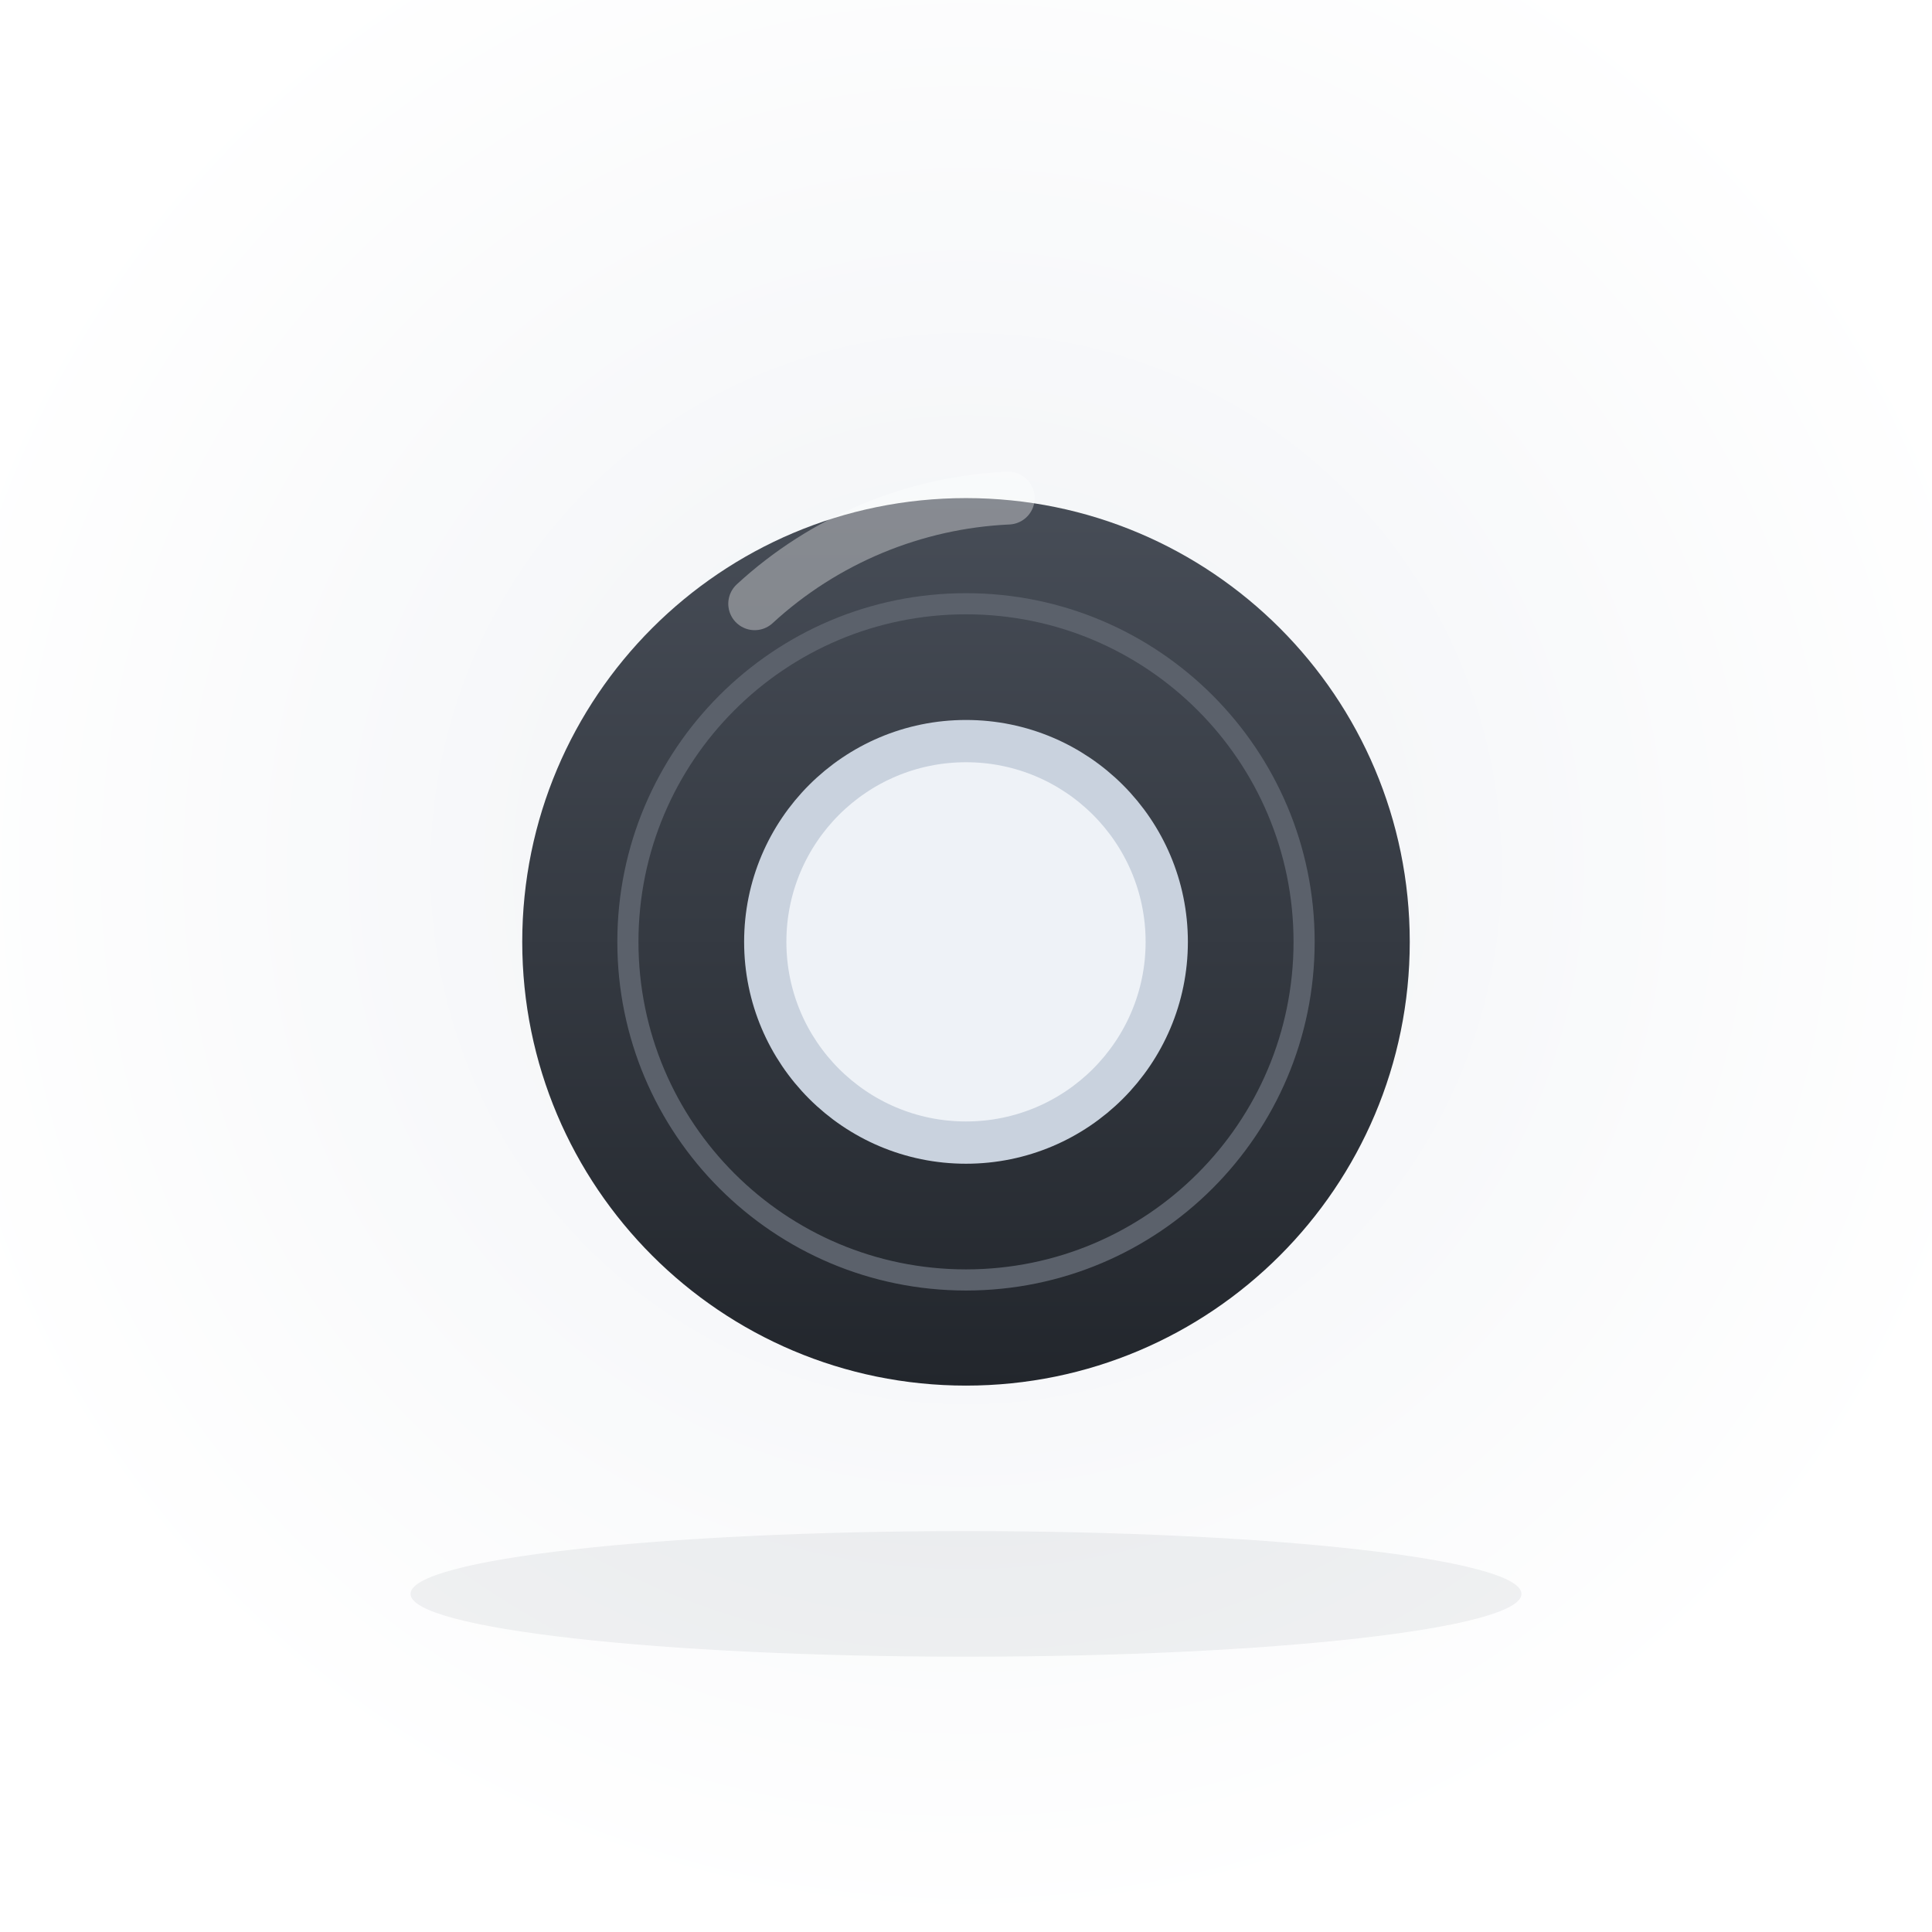
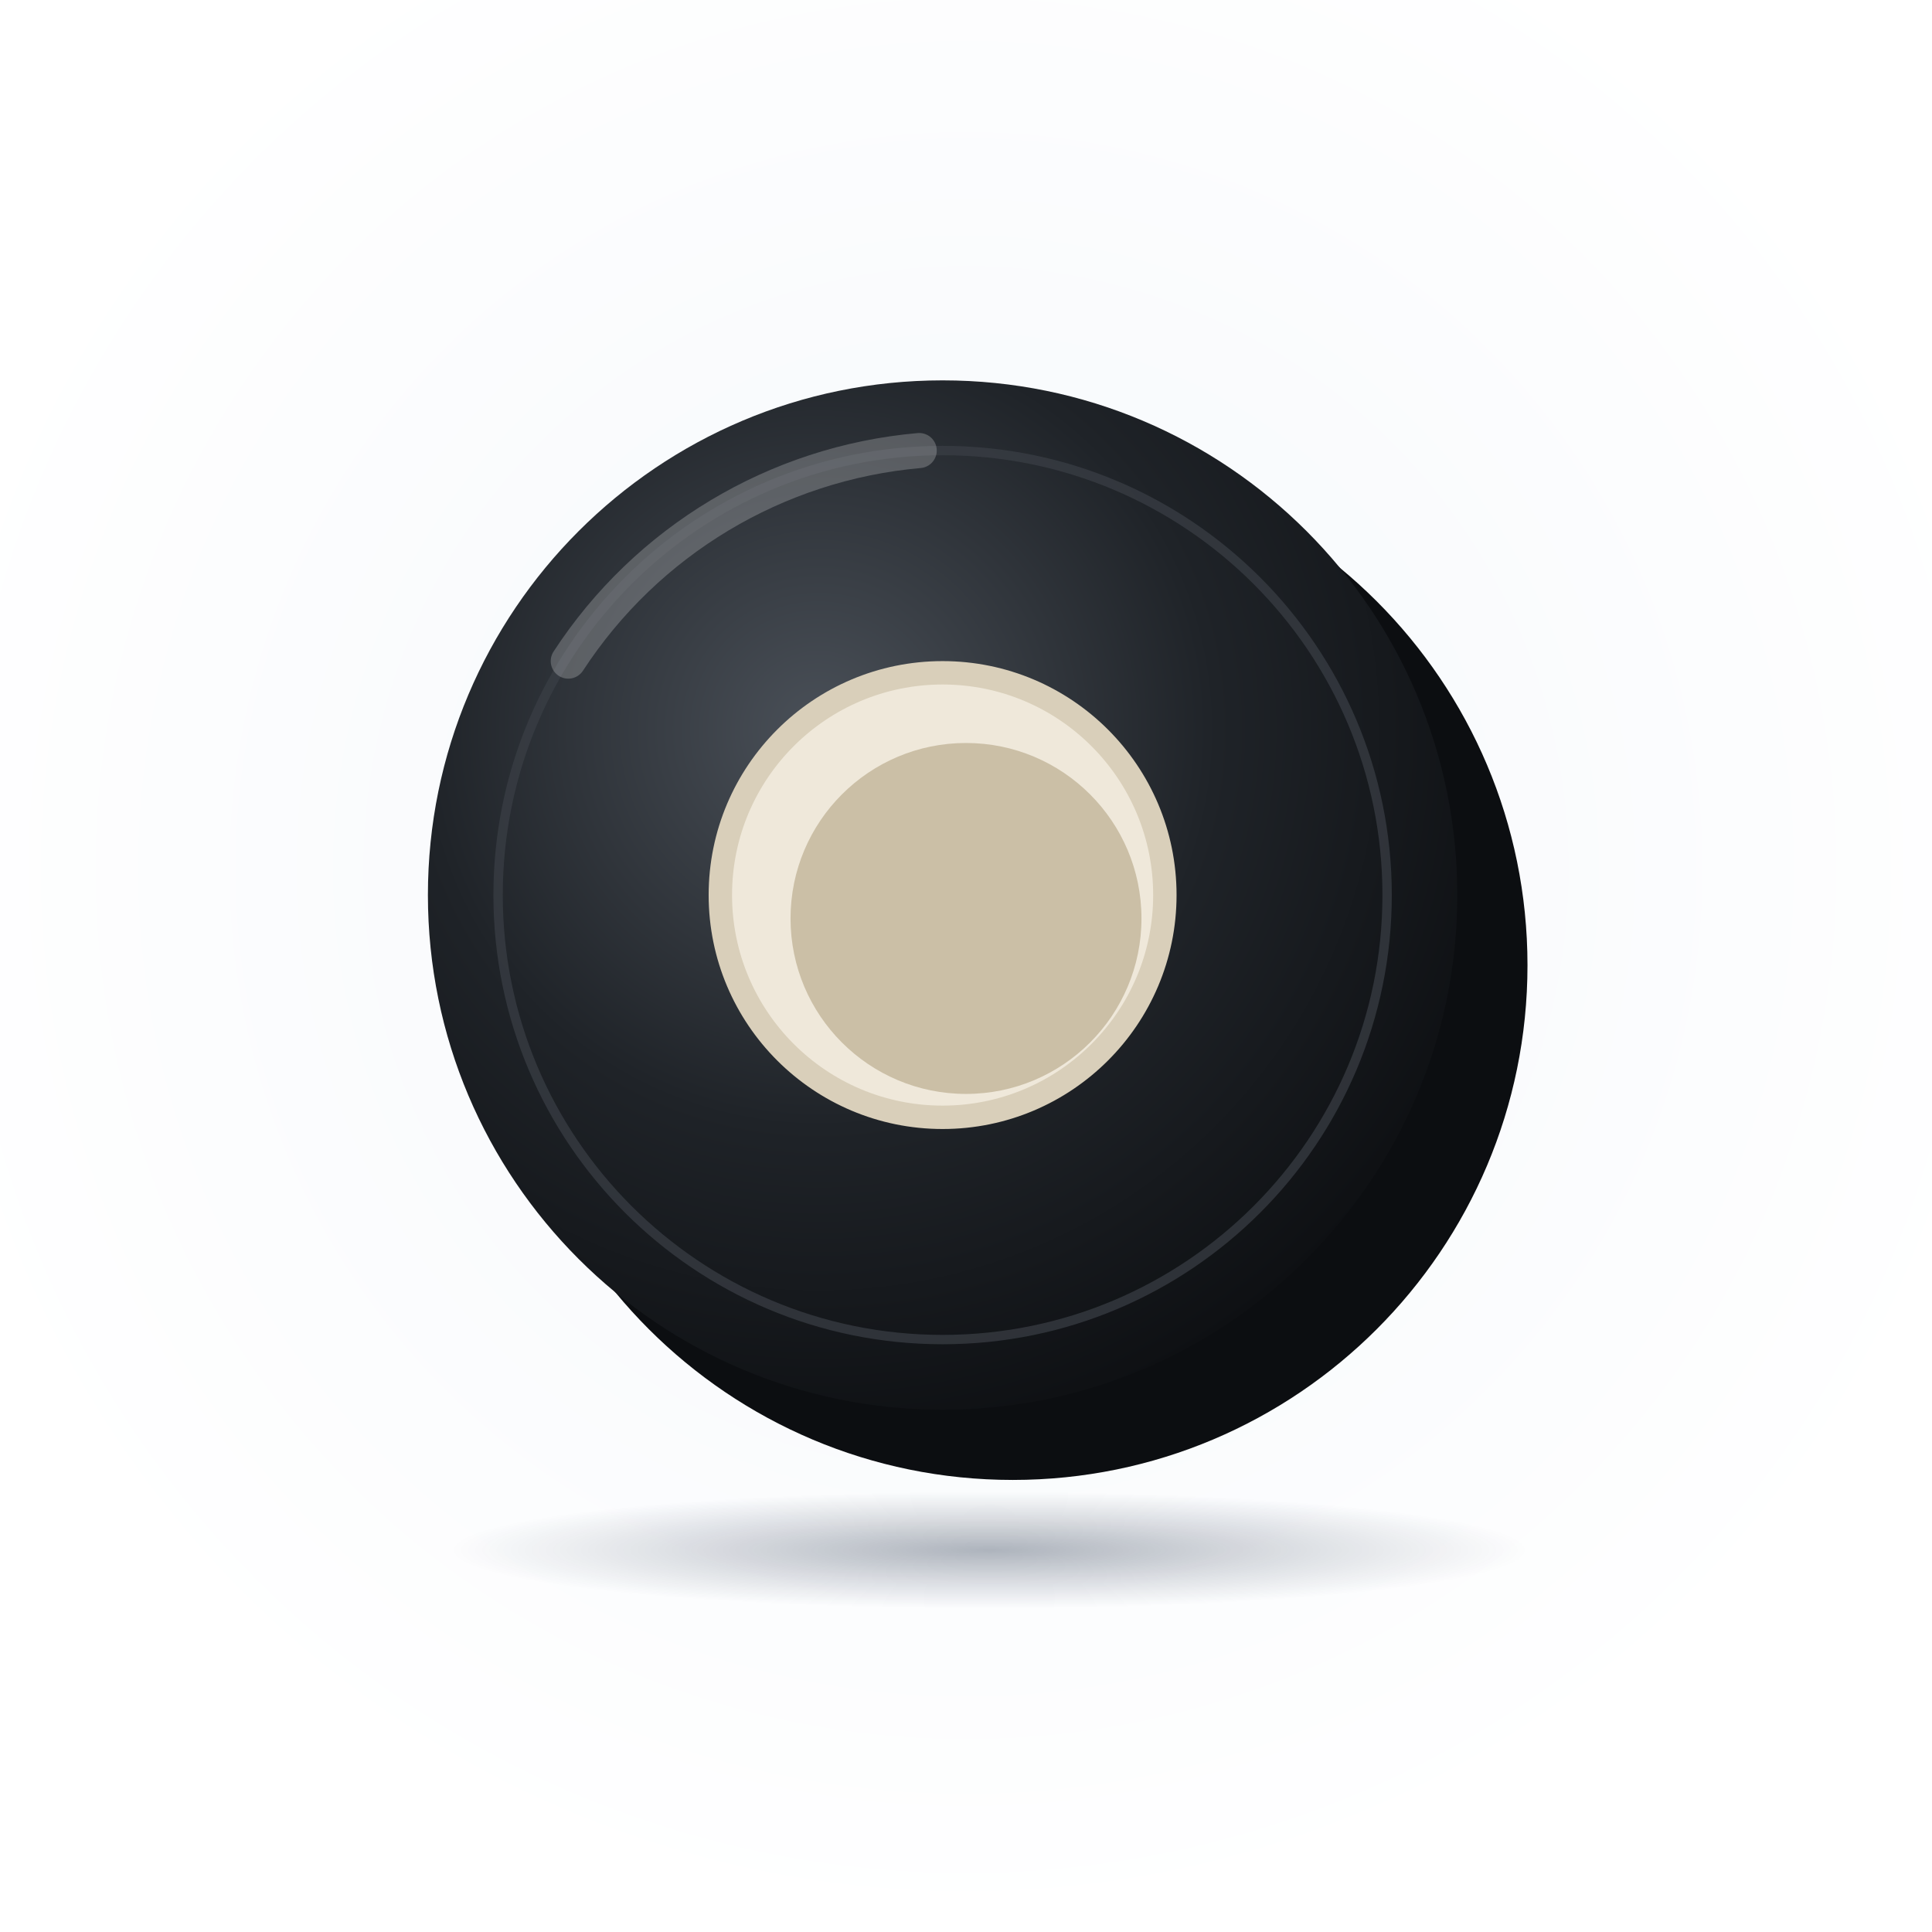
<svg xmlns="http://www.w3.org/2000/svg" viewBox="0 0 800 800">
  <rect width="800" height="800" fill="#ffffff" />
  <defs>
    <radialGradient id="bg" cx=".5" cy=".45" r=".55">
-       <stop offset="0" stop-color="#f0f2f5" />
+       <stop offset="0" stop-color="#f4f7fb" />
      <stop offset="1" stop-color="#ffffff" />
    </radialGradient>
  </defs>
  <rect width="800" height="800" fill="url(#bg)" />
-   <ellipse cx="400" cy="660" rx="230" ry="26" fill="#0f1b2d" opacity=".06" />
-   <svg x="120" y="110" width="560" height="560" viewBox="0 0 64 64">
+   <svg x="90" y="80" width="620" height="620" viewBox="0 0 128 128">
    <defs>
-       <linearGradient id="hw-chrome" x1="0" y1="0" x2="1" y2="1">
-         <stop offset="0" stop-color="#f4f7fb" />
-         <stop offset=".45" stop-color="#c9d2de" />
-         <stop offset="1" stop-color="#8d99aa" />
+       <linearGradient id="r-chromeV" x1="0" y1="0" x2="0" y2="1">
+         <stop offset="0" stop-color="#f8fafc" />
+         <stop offset=".14" stop-color="#d5dbe1" />
+         <stop offset=".3" stop-color="#8b949d" />
+         <stop offset=".45" stop-color="#eef1f4" />
+         <stop offset=".6" stop-color="#b4bbc2" />
+         <stop offset=".8" stop-color="#666f78" />
+         <stop offset=".92" stop-color="#a7aeb5" />
+         <stop offset="1" stop-color="#d9dde1" />
      </linearGradient>
-       <linearGradient id="hw-yellow" x1="0" y1="0" x2="0" y2="1">
-         <stop offset="0" stop-color="#ffd84d" />
-         <stop offset="1" stop-color="#f5a300" />
+       <linearGradient id="r-chromeH" x1="0" y1="0" x2="1" y2="0">
+         <stop offset="0" stop-color="#7c858e" />
+         <stop offset=".18" stop-color="#e9edf1" />
+         <stop offset=".34" stop-color="#9aa2aa" />
+         <stop offset=".55" stop-color="#f6f8fa" />
+         <stop offset=".72" stop-color="#a3abb3" />
+         <stop offset=".88" stop-color="#5e6770" />
+         <stop offset="1" stop-color="#9aa2aa" />
      </linearGradient>
-       <linearGradient id="hw-orange" x1="0" y1="0" x2="0" y2="1">
-         <stop offset="0" stop-color="#ff9a3d" />
-         <stop offset="1" stop-color="#f05a12" />
+       <linearGradient id="r-steel" x1="0" y1="0" x2="0" y2="1">
+         <stop offset="0" stop-color="#a9b0b7" />
+         <stop offset=".45" stop-color="#5a626a" />
+         <stop offset=".7" stop-color="#3b4249" />
+         <stop offset="1" stop-color="#6f777f" />
      </linearGradient>
-       <linearGradient id="hw-blue" x1="0" y1="0" x2="0" y2="1">
-         <stop offset="0" stop-color="#4d8bff" />
-         <stop offset="1" stop-color="#1846c8" />
+       <linearGradient id="r-yellow" x1="0" y1="0" x2="0" y2="1">
+         <stop offset="0" stop-color="#ffe680" />
+         <stop offset=".3" stop-color="#ffc91f" />
+         <stop offset=".72" stop-color="#eba500" />
+         <stop offset="1" stop-color="#b47a00" />
      </linearGradient>
-       <linearGradient id="hw-dark" x1="0" y1="0" x2="0" y2="1">
-         <stop offset="0" stop-color="#474d57" />
-         <stop offset="1" stop-color="#22262c" />
+       <linearGradient id="r-blue" x1="0" y1="0" x2="0" y2="1">
+         <stop offset="0" stop-color="#6aa0ff" />
+         <stop offset=".32" stop-color="#2d6bf0" />
+         <stop offset=".75" stop-color="#1a45bd" />
+         <stop offset="1" stop-color="#0d2672" />
      </linearGradient>
+       <linearGradient id="r-orange" x1="0" y1="0" x2="0" y2="1">
+         <stop offset="0" stop-color="#ffb066" />
+         <stop offset=".35" stop-color="#ff7a1f" />
+         <stop offset=".8" stop-color="#d9520c" />
+         <stop offset="1" stop-color="#9c3a07" />
+       </linearGradient>
+       <linearGradient id="r-rubber" x1="0" y1="0" x2="0" y2="1">
+         <stop offset="0" stop-color="#565c64" />
+         <stop offset=".25" stop-color="#2f343a" />
+         <stop offset=".8" stop-color="#16191d" />
+         <stop offset="1" stop-color="#2a2e33" />
+       </linearGradient>
+       <linearGradient id="r-white" x1="0" y1="0" x2="1" y2="1">
+         <stop offset="0" stop-color="#ffffff" />
+         <stop offset=".6" stop-color="#f1f4f8" />
+         <stop offset="1" stop-color="#d6dde6" />
+       </linearGradient>
+       <linearGradient id="r-whiteIn" x1="0" y1="0" x2="1" y2="1">
+         <stop offset="0" stop-color="#e3e8ef" />
+         <stop offset=".5" stop-color="#f7f9fb" />
+         <stop offset="1" stop-color="#ffffff" />
+       </linearGradient>
+       <linearGradient id="r-gloss" x1="0" y1="0" x2="0" y2="1">
+         <stop offset="0" stop-color="#fff" stop-opacity=".75" />
+         <stop offset="1" stop-color="#fff" stop-opacity="0" />
+       </linearGradient>
+       <linearGradient id="r-blade" x1="0" y1="0" x2="0" y2="1">
+         <stop offset="0" stop-color="#fff3a6" />
+         <stop offset=".5" stop-color="#f2d430" />
+         <stop offset="1" stop-color="#b89a00" />
+       </linearGradient>
+       <radialGradient id="r-shadow" cx=".5" cy=".5" r=".5">
+         <stop offset="0" stop-color="#0b1a33" stop-opacity=".32" />
+         <stop offset=".6" stop-color="#0b1a33" stop-opacity=".12" />
+         <stop offset="1" stop-color="#0b1a33" stop-opacity="0" />
+       </radialGradient>
+       <radialGradient id="r-tape" cx=".38" cy=".34" r=".7">
+         <stop offset="0" stop-color="#4a5058" />
+         <stop offset=".55" stop-color="#1f2328" />
+         <stop offset="1" stop-color="#0e1013" />
+       </radialGradient>
+       <radialGradient id="r-glass" cx=".4" cy=".35" r=".7">
+         <stop offset="0" stop-color="#ffffff" />
+         <stop offset=".55" stop-color="#f4f7fb" stop-opacity=".95" />
+         <stop offset="1" stop-color="#c9d5e4" stop-opacity=".9" />
+       </radialGradient>
+       <radialGradient id="r-glow" cx=".5" cy=".5" r=".5">
+         <stop offset="0" stop-color="#fff4c2" />
+         <stop offset="1" stop-color="#ffe27a" stop-opacity="0" />
+       </radialGradient>
+       <linearGradient id="r-kraft" x1="0" y1="0" x2="1" y2="1">
+         <stop offset="0" stop-color="#e2bd86" />
+         <stop offset="1" stop-color="#b98a4f" />
+       </linearGradient>
+       <mask id="r-jaw">
+         <rect x="-20" y="-20" width="170" height="170" fill="#fff" />
+         <path d="M-4 55h22l3 3v6l-3 3H-4z" fill="#000" />
+       </mask>
    </defs>
-     <circle cx="32" cy="32" r="21" fill="url(#hw-dark)" />
-     <circle cx="32" cy="32" r="16" fill="none" stroke="#5b616b" stroke-width="1" />
-     <circle cx="32" cy="32" r="9.5" fill="#eef2f7" stroke="#c9d2de" stroke-width="2" />
-     <path d="M22 16a19 19 0 0 1 12-5" stroke="#fff" stroke-width="2.5" stroke-linecap="round" opacity=".35" />
+     <ellipse cx="66" cy="116" rx="46" ry="5" fill="url(#r-shadow)" />
+     <circle cx="68" cy="66" r="44" fill="#0c0e11" />
+     <circle cx="62" cy="60" r="44" fill="url(#r-tape)" />
+     <circle cx="62" cy="60" r="38" fill="none" stroke="#3a3f46" stroke-width=".8" opacity=".7" />
+     <path d="M30 40a40 40 0 0 1 30-18" stroke="#fff" stroke-width="3" stroke-linecap="round" opacity=".22" fill="none" />
+     <circle cx="62" cy="60" r="19" fill="#efe8da" />
+     <circle cx="64" cy="62" r="15" fill="#cbbfa6" />
+     <circle cx="62" cy="60" r="19" fill="none" stroke="#d9cfba" stroke-width="2" />
  </svg>
</svg>
